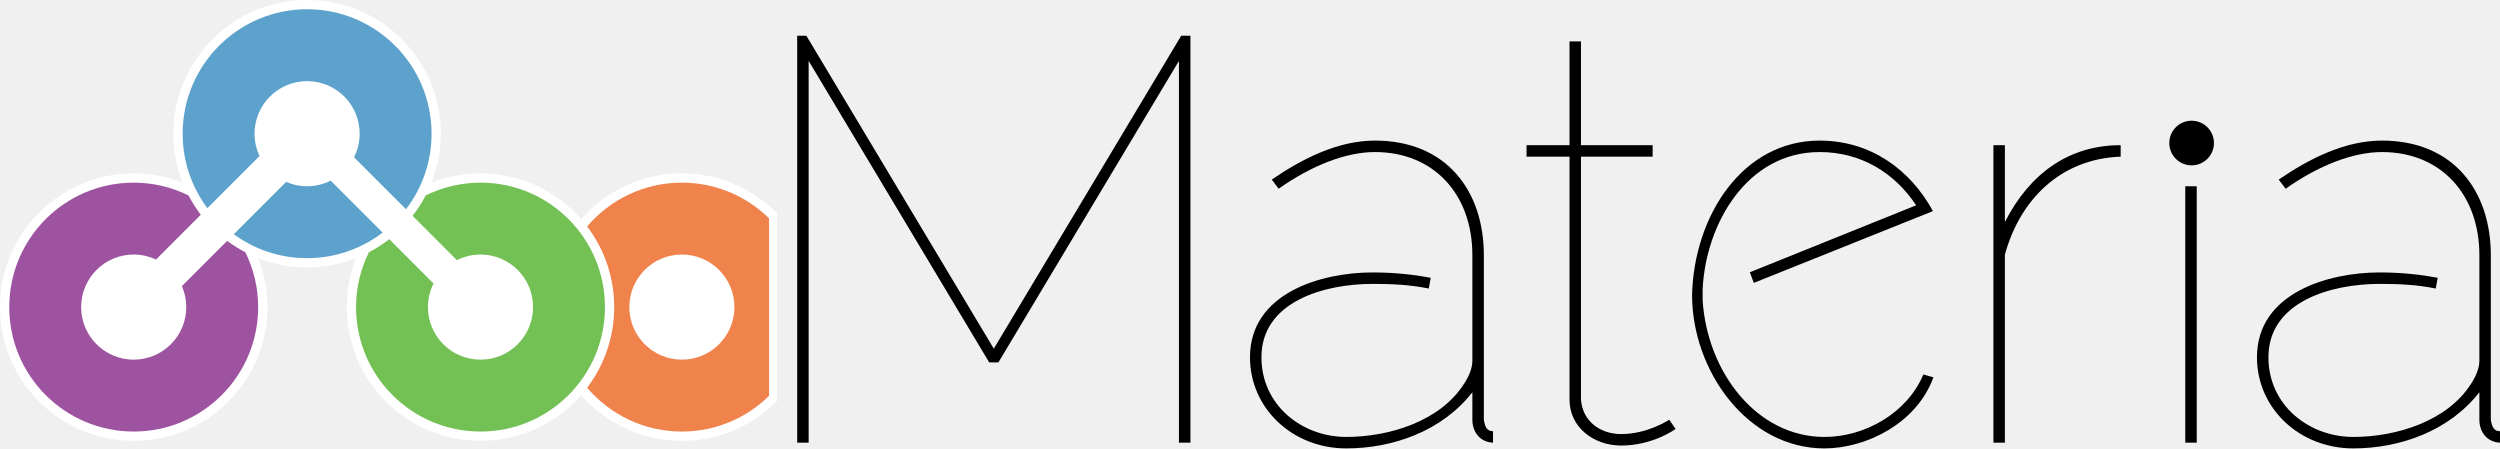
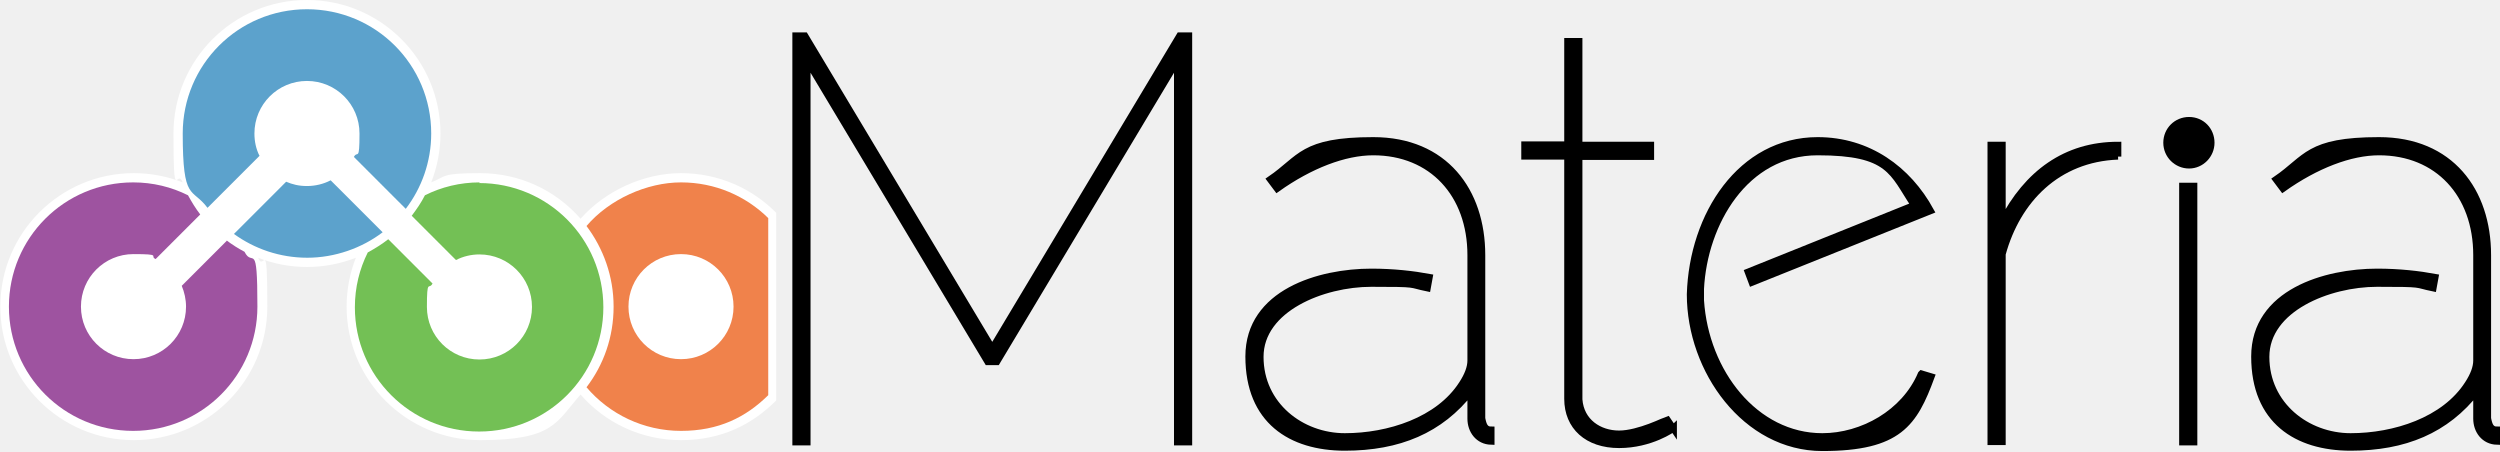
- <svg xmlns="http://www.w3.org/2000/svg" version="1.0" id="Layer_1" x="0px" y="0px" width="755.646px" height="135.534px" viewBox="0 0 755.646 135.534" enable-background="new 0 0 755.646 135.534" xml:space="preserve">
-   <g>
-     <g>
-       <path d="M581.354,113.184c-4.959,11.784-17.761,18.885-29.917,18.885c-20.317,0-35.36-19.403-36.798-41.234V87.37    c0.959-19.753,13.437-41.41,35.358-41.41c12.482,0,22.618,6.234,29.181,16.088l-50.279,20.248l1.212,3.205l54.132-21.694    c-6.875-12.602-18.893-21.312-34.245-21.312c-23.197,0-37.921,22.524-38.559,46.607c0,23.04,16.796,46.432,39.998,46.432    c12.482,0,27.839-7.449,32.96-21.483L581.354,113.184z" />
-       <path d="M752.873,126.871V77.147c0-19.406-11.257-34.652-32.918-34.652c-11.085,0-21.83,5.371-31.188,11.781l2.085,2.771    c10.049-7.1,20.441-11.087,29.103-11.087c17.85,0,29.457,12.82,29.457,31.187v31.879c0,2.078-0.872,4.504-2.6,7.102    c-7.104,11.087-22.349,15.94-35.519,15.94c-13.34,0-25.64-9.531-25.64-24.081c0-16.808,18.883-22.177,33.609-22.177    c5.828,0,11.113,0.221,16.963,1.402l0.601-3.252c-4.882-0.917-10.795-1.615-17.563-1.615c-15.592,0-37.079,6.236-37.079,25.642    c0,15.418,12.824,27.546,29.109,27.546c14.03,0,28.935-5.198,38.118-16.979v8.316c0,3.639,2.251,6.759,6.234,6.931v-3.465    C753.738,130.336,753.221,128.951,752.873,126.871z" />
-       <path d="M660.515,133.802V56.295h3.468v77.507H660.515z M669.183,43.233c0,3.728-3.022,6.75-6.745,6.75    c-3.728,0-6.75-3.022-6.75-6.75c0-3.728,3.022-6.75,6.75-6.75C666.161,36.483,669.183,39.506,669.183,43.233z" />
-       <path d="M640.99,47.346c-18.364,0.694-30.491,13.169-34.999,29.628v56.828h-3.461V43.881h3.461v23.218    c7.451-14.555,19.229-23.218,34.999-23.218V47.346z" />
-       <path d="M506.455,129.645c-0.174,0.171-6.931,5.024-16.459,5.024c-8.316,0-15.596-5.545-15.596-13.861V47.346h-12.991v-3.465    h12.991V12.522h3.465v31.359h21.659v3.465h-21.659v73.462c0.521,6.757,6.065,10.393,12.131,10.393    c7.969,0,14.206-4.157,14.555-4.33L506.455,129.645z" />
-       <path d="M448.506,126.871V77.147c0-19.406-11.264-34.652-32.922-34.652c-11.087,0-21.828,5.371-31.183,11.781l2.077,2.771    c10.049-7.1,20.445-11.087,29.105-11.087c17.847,0,29.455,12.82,29.455,31.187v31.879c0,2.078-0.867,4.504-2.6,7.102    c-7.099,11.087-22.348,15.94-35.515,15.94c-13.341,0-25.641-9.531-25.641-24.081c0-16.808,18.883-22.177,33.609-22.177    c5.831,0,11.116,0.221,16.963,1.402l0.601-3.252c-4.884-0.917-10.794-1.615-17.563-1.615c-15.594,0-37.074,6.236-37.074,25.642    c0,15.418,12.817,27.546,29.105,27.546c14.034,0,28.934-5.198,38.115-16.979v8.316c0,3.639,2.253,6.759,6.236,6.931v-3.465    C449.372,130.336,448.849,128.951,448.506,126.871z" />
-       <path d="M356.344,133.802V18.414l-54.574,91.131h-2.771l-54.577-91.131v115.388h-3.465V10.792h2.771l56.656,94.594l56.654-94.594    h2.774v123.01H356.344z" />
-     </g>
-     <g>
-       <path fill="#FFFFFF" d="M234.856,64.442c-7.327-7.423-17.498-12.032-28.751-12.032c-12.143,0-23.026,5.362-30.435,13.837    c-7.409-8.476-18.292-13.837-30.435-13.837c-5.23,0-10.222,1.003-14.811,2.811c1.81-4.588,2.813-9.578,2.813-14.808    C133.238,18.093,115.144,0,92.825,0C70.504,0,52.41,18.093,52.41,40.413c0,5.23,1.005,10.22,2.813,14.808    c-4.588-1.808-9.58-2.811-14.811-2.811C18.094,52.41,0,70.505,0,92.821c0,22.323,18.094,40.416,40.413,40.416    c22.32,0,40.415-18.093,40.415-40.416c0-5.228-1.005-10.217-2.813-14.806c4.588,1.805,9.58,2.811,14.811,2.811    c5.229,0,10.222-1.006,14.81-2.811c-1.809,4.588-2.812,9.578-2.812,14.806c0,22.323,18.093,40.416,40.413,40.416    c12.143,0,23.026-5.359,30.435-13.84c7.409,8.48,18.292,13.84,30.435,13.84c11.254,0,21.424-4.607,28.751-12.03V64.442z" />
-       <g>
-         <path fill="#5CA2CC" d="M78.455,47.149c-0.962-2.044-1.517-4.326-1.517-6.736c0-8.773,7.113-15.887,15.887-15.887     s15.886,7.113,15.886,15.887c0,2.565-0.622,4.98-1.702,7.125l15.707,15.706c4.844-6.333,7.728-14.243,7.728-22.831     c0-20.775-16.843-37.619-37.618-37.619c-20.775,0-37.617,16.843-37.617,37.619c0,8.44,2.78,16.233,7.476,22.51L78.455,47.149z" />
-         <path fill="#5CA2CC" d="M99.951,54.595c-2.146,1.081-4.561,1.705-7.126,1.705c-2.255,0-4.396-0.479-6.338-1.322L70.66,70.801     c6.217,4.542,13.875,7.23,22.165,7.23c8.588,0,16.499-2.886,22.833-7.73L99.951,54.595z" />
-       </g>
-       <path fill="#73C055" d="M145.235,55.205c-5.953,0-11.568,1.414-16.569,3.878c-1.137,2.175-2.462,4.231-3.962,6.152l13.406,13.404    c2.143-1.081,4.558-1.705,7.125-1.705c8.773,0,15.887,7.114,15.887,15.887c0,8.773-7.113,15.887-15.887,15.887    s-15.887-7.113-15.887-15.887c0-2.565,0.622-4.979,1.702-7.125l-13.404-13.404c-1.919,1.498-3.978,2.825-6.152,3.96    c-2.464,5.003-3.877,10.616-3.877,16.569c0,20.778,16.842,37.619,37.617,37.619c20.775,0,37.619-16.841,37.619-37.619    C182.854,72.046,166.01,55.205,145.235,55.205z" />
-       <path fill="#9E53A0" d="M68.656,72.808L54.977,86.486c0.846,1.941,1.323,4.082,1.323,6.335c0,8.773-7.113,15.887-15.887,15.887    s-15.885-7.113-15.885-15.887c0-8.773,7.112-15.887,15.885-15.887c2.413,0,4.691,0.556,6.741,1.52l13.538-13.54    c-1.397-1.829-2.64-3.784-3.714-5.845c-5.001-2.458-10.614-3.864-16.564-3.864c-20.775,0-37.616,16.841-37.616,37.616    c0,20.778,16.841,37.619,37.616,37.619c20.776,0,37.617-16.841,37.617-37.619c0-5.948-1.402-11.561-3.862-16.562    C72.235,75.251,70.388,74.102,68.656,72.808z" />
-       <path fill="#F0824B" d="M232.455,65.997c-6.785-6.668-16.084-10.792-26.351-10.792c-11.472,0-21.741,5.144-28.639,13.242    c5.134,6.776,8.182,15.219,8.182,24.374c0,9.161-3.048,17.603-8.182,24.379c6.897,8.098,17.167,13.24,28.639,13.24    c10.267,0,19.565-4.124,26.351-10.792V65.997z M206.104,108.708c-8.776,0-15.884-7.113-15.884-15.887    c0-8.773,7.108-15.887,15.884-15.887c8.773,0,15.887,7.114,15.887,15.887C221.991,101.594,214.878,108.708,206.104,108.708z" />
-     </g>
-   </g>
+ <svg xmlns="http://www.w3.org/2000/svg" id="a" viewBox="0 0 756.6 136.5">
+   <path d="M581.4,113.2c-5,11.8-17.8,18.9-29.9,18.9-20.3,0-35.4-19.4-36.8-41.2v-3.5c1-19.8,13.4-41.4,35.4-41.4s22.6,6.2,29.2,16.1l-50.3,20.2,1.2,3.2,54.1-21.7c-6.9-12.6-18.9-21.3-34.2-21.3-23.2,0-37.9,22.5-38.6,46.6,0,23,16.8,46.4,40,46.4s27.8-7.4,33-21.5l-3-.9Z" style="stroke:#000; stroke-miterlimit:10; stroke-width:2px;" />
+   <path d="M752.9,126.9v-49.7c0-19.4-11.3-34.7-32.9-34.7s-21.8,5.4-31.2,11.8l2.1,2.8c10-7.1,20.4-11.1,29.1-11.1,17.8,0,29.5,12.8,29.5,31.2v31.9c0,2.1-.9,4.5-2.6,7.1-7.1,11.1-22.3,15.9-35.5,15.9s-25.6-9.5-25.6-24.1,18.9-22.2,33.6-22.2,11.1.2,17,1.4l.6-3.3c-4.9-.9-10.8-1.6-17.6-1.6-15.6,0-37.1,6.2-37.1,25.6s12.8,27.5,29.1,27.5,28.9-5.2,38.1-17v8.3c0,3.6,2.3,6.8,6.2,6.9v-3.5c-1.9,0-2.4-1.4-2.8-3.5Z" style="stroke:#000; stroke-miterlimit:10; stroke-width:2px;" />
+   <path d="M660.5,133.8V56.3h3.5v77.5h-3.5ZM669.2,43.2c0,3.7-3,6.8-6.7,6.8s-6.8-3-6.8-6.8,3-6.8,6.8-6.8,6.7,3,6.7,6.8Z" style="stroke:#000; stroke-miterlimit:10; stroke-width:2px;" />
+   <path d="M641,47.3c-18.4.7-30.5,13.2-35,29.6v56.8h-3.5V43.9h3.5v23.2c7.5-14.6,19.2-23.2,35-23.2v3.5Z" style="stroke:#000; stroke-miterlimit:10; stroke-width:2px;" />
+   <path d="M506.5,129.6c-.2.2-6.9,5-16.5,5s-15.6-5.5-15.6-13.9V47.3h-13v-3.5h13V12.5h3.5v31.4h21.7v3.5h-21.7v73.5c.5,6.8,6.1,10.4,12.1,10.4s14.2-4.2,14.6-4.3l1.9,2.8Z" style="stroke:#000; stroke-miterlimit:10; stroke-width:2px;" />
+   <path d="M448.5,126.9v-49.7c0-19.4-11.3-34.7-32.9-34.7s-21.8,5.4-31.2,11.8l2.1,2.8c10-7.1,20.4-11.1,29.1-11.1,17.8,0,29.5,12.8,29.5,31.2v31.9c0,2.1-.9,4.5-2.6,7.1-7.1,11.1-22.3,15.9-35.5,15.9s-25.6-9.5-25.6-24.1,18.9-22.2,33.6-22.2,11.1.2,17,1.4l.6-3.3c-4.9-.9-10.8-1.6-17.6-1.6-15.6,0-37.1,6.2-37.1,25.6s12.8,27.5,29.1,27.5,28.9-5.2,38.1-17v8.3c0,3.6,2.3,6.8,6.2,6.9v-3.5c-1.9,0-2.4-1.4-2.8-3.5Z" style="stroke:#000; stroke-miterlimit:10; stroke-width:2px;" />
+   <path d="M356.3,133.8V18.4l-54.6,91.1h-2.8l-54.6-91.1v115.4h-3.5V10.8h2.8l56.7,94.6,56.7-94.6h2.8v123h-3.5Z" style="stroke:#000; stroke-miterlimit:10; stroke-width:2px;" />
+   <path d="M234.9,64.4c-7.3-7.4-17.5-12-28.8-12s-23,5.4-30.4,13.8c-7.4-8.5-18.3-13.8-30.4-13.8s-10.2,1-14.8,2.8c1.8-4.6,2.8-9.6,2.8-14.8,0-22.3-18.1-40.4-40.4-40.4s-40.4,18.1-40.4,40.4,1,10.2,2.8,14.8c-4.6-1.8-9.6-2.8-14.8-2.8-22.3,0-40.4,18.1-40.4,40.4s18.1,40.4,40.4,40.4,40.4-18.1,40.4-40.4-1-10.2-2.8-14.8c4.6,1.8,9.6,2.8,14.8,2.8s10.2-1,14.8-2.8c-1.8,4.6-2.8,9.6-2.8,14.8,0,22.3,18.1,40.4,40.4,40.4s23-5.4,30.4-13.8c7.4,8.5,18.3,13.8,30.4,13.8s21.4-4.6,28.8-12v-56.8h0Z" style="fill:#fff;" />
+   <path d="M78.5,47.1c-1-2-1.5-4.3-1.5-6.7,0-8.8,7.1-15.9,15.9-15.9s15.9,7.1,15.9,15.9-.6,5-1.7,7.1l15.7,15.7c4.8-6.3,7.7-14.2,7.7-22.8,0-20.8-16.8-37.6-37.6-37.6s-37.6,16.8-37.6,37.6,2.8,16.2,7.5,22.5l15.8-15.8Z" style="fill:#5ca2cc;" />
+   <path d="M100,54.6c-2.1,1.1-4.6,1.7-7.1,1.7s-4.4-.5-6.3-1.3l-15.8,15.8c6.2,4.5,13.9,7.2,22.2,7.2s16.5-2.9,22.8-7.7l-15.7-15.7Z" style="fill:#5ca2cc;" />
+   <path d="M145.2,55.2c-6,0-11.6,1.4-16.6,3.9-1.1,2.2-2.5,4.2-4,6.2l13.4,13.4c2.1-1.1,4.6-1.7,7.1-1.7,8.8,0,15.9,7.1,15.9,15.9s-7.1,15.9-15.9,15.9-15.9-7.1-15.9-15.9.6-5,1.7-7.1l-13.4-13.4c-1.9,1.5-4,2.8-6.2,4-2.5,5-3.9,10.6-3.9,16.6,0,20.8,16.8,37.6,37.6,37.6s37.6-16.8,37.6-37.6c0-20.8-16.8-37.6-37.6-37.6Z" style="fill:#73c055;" />
+   <path d="M68.7,72.8l-13.7,13.7c.8,1.9,1.3,4.1,1.3,6.3,0,8.8-7.1,15.9-15.9,15.9s-15.9-7.1-15.9-15.9,7.1-15.9,15.9-15.9,4.7.6,6.7,1.5l13.5-13.5c-1.4-1.8-2.6-3.8-3.7-5.8-5-2.5-10.6-3.9-16.6-3.9-20.8,0-37.6,16.8-37.6,37.6s16.8,37.6,37.6,37.6,37.6-16.8,37.6-37.6-1.4-11.6-3.9-16.6c-1.9-1-3.8-2.2-5.5-3.5Z" style="fill:#9e53a0;" />
+   <path d="M232.5,66c-6.8-6.7-16.1-10.8-26.4-10.8s-21.7,5.1-28.6,13.2c5.1,6.8,8.2,15.2,8.2,24.4s-3,17.6-8.2,24.4c6.9,8.1,17.2,13.2,28.6,13.2s19.6-4.1,26.4-10.8v-53.7ZM206.1,108.7c-8.8,0-15.9-7.1-15.9-15.9s7.1-15.9,15.9-15.9,15.9,7.1,15.9,15.9-7.1,15.9-15.9,15.9Z" style="fill:#f0824b;" />
</svg>
